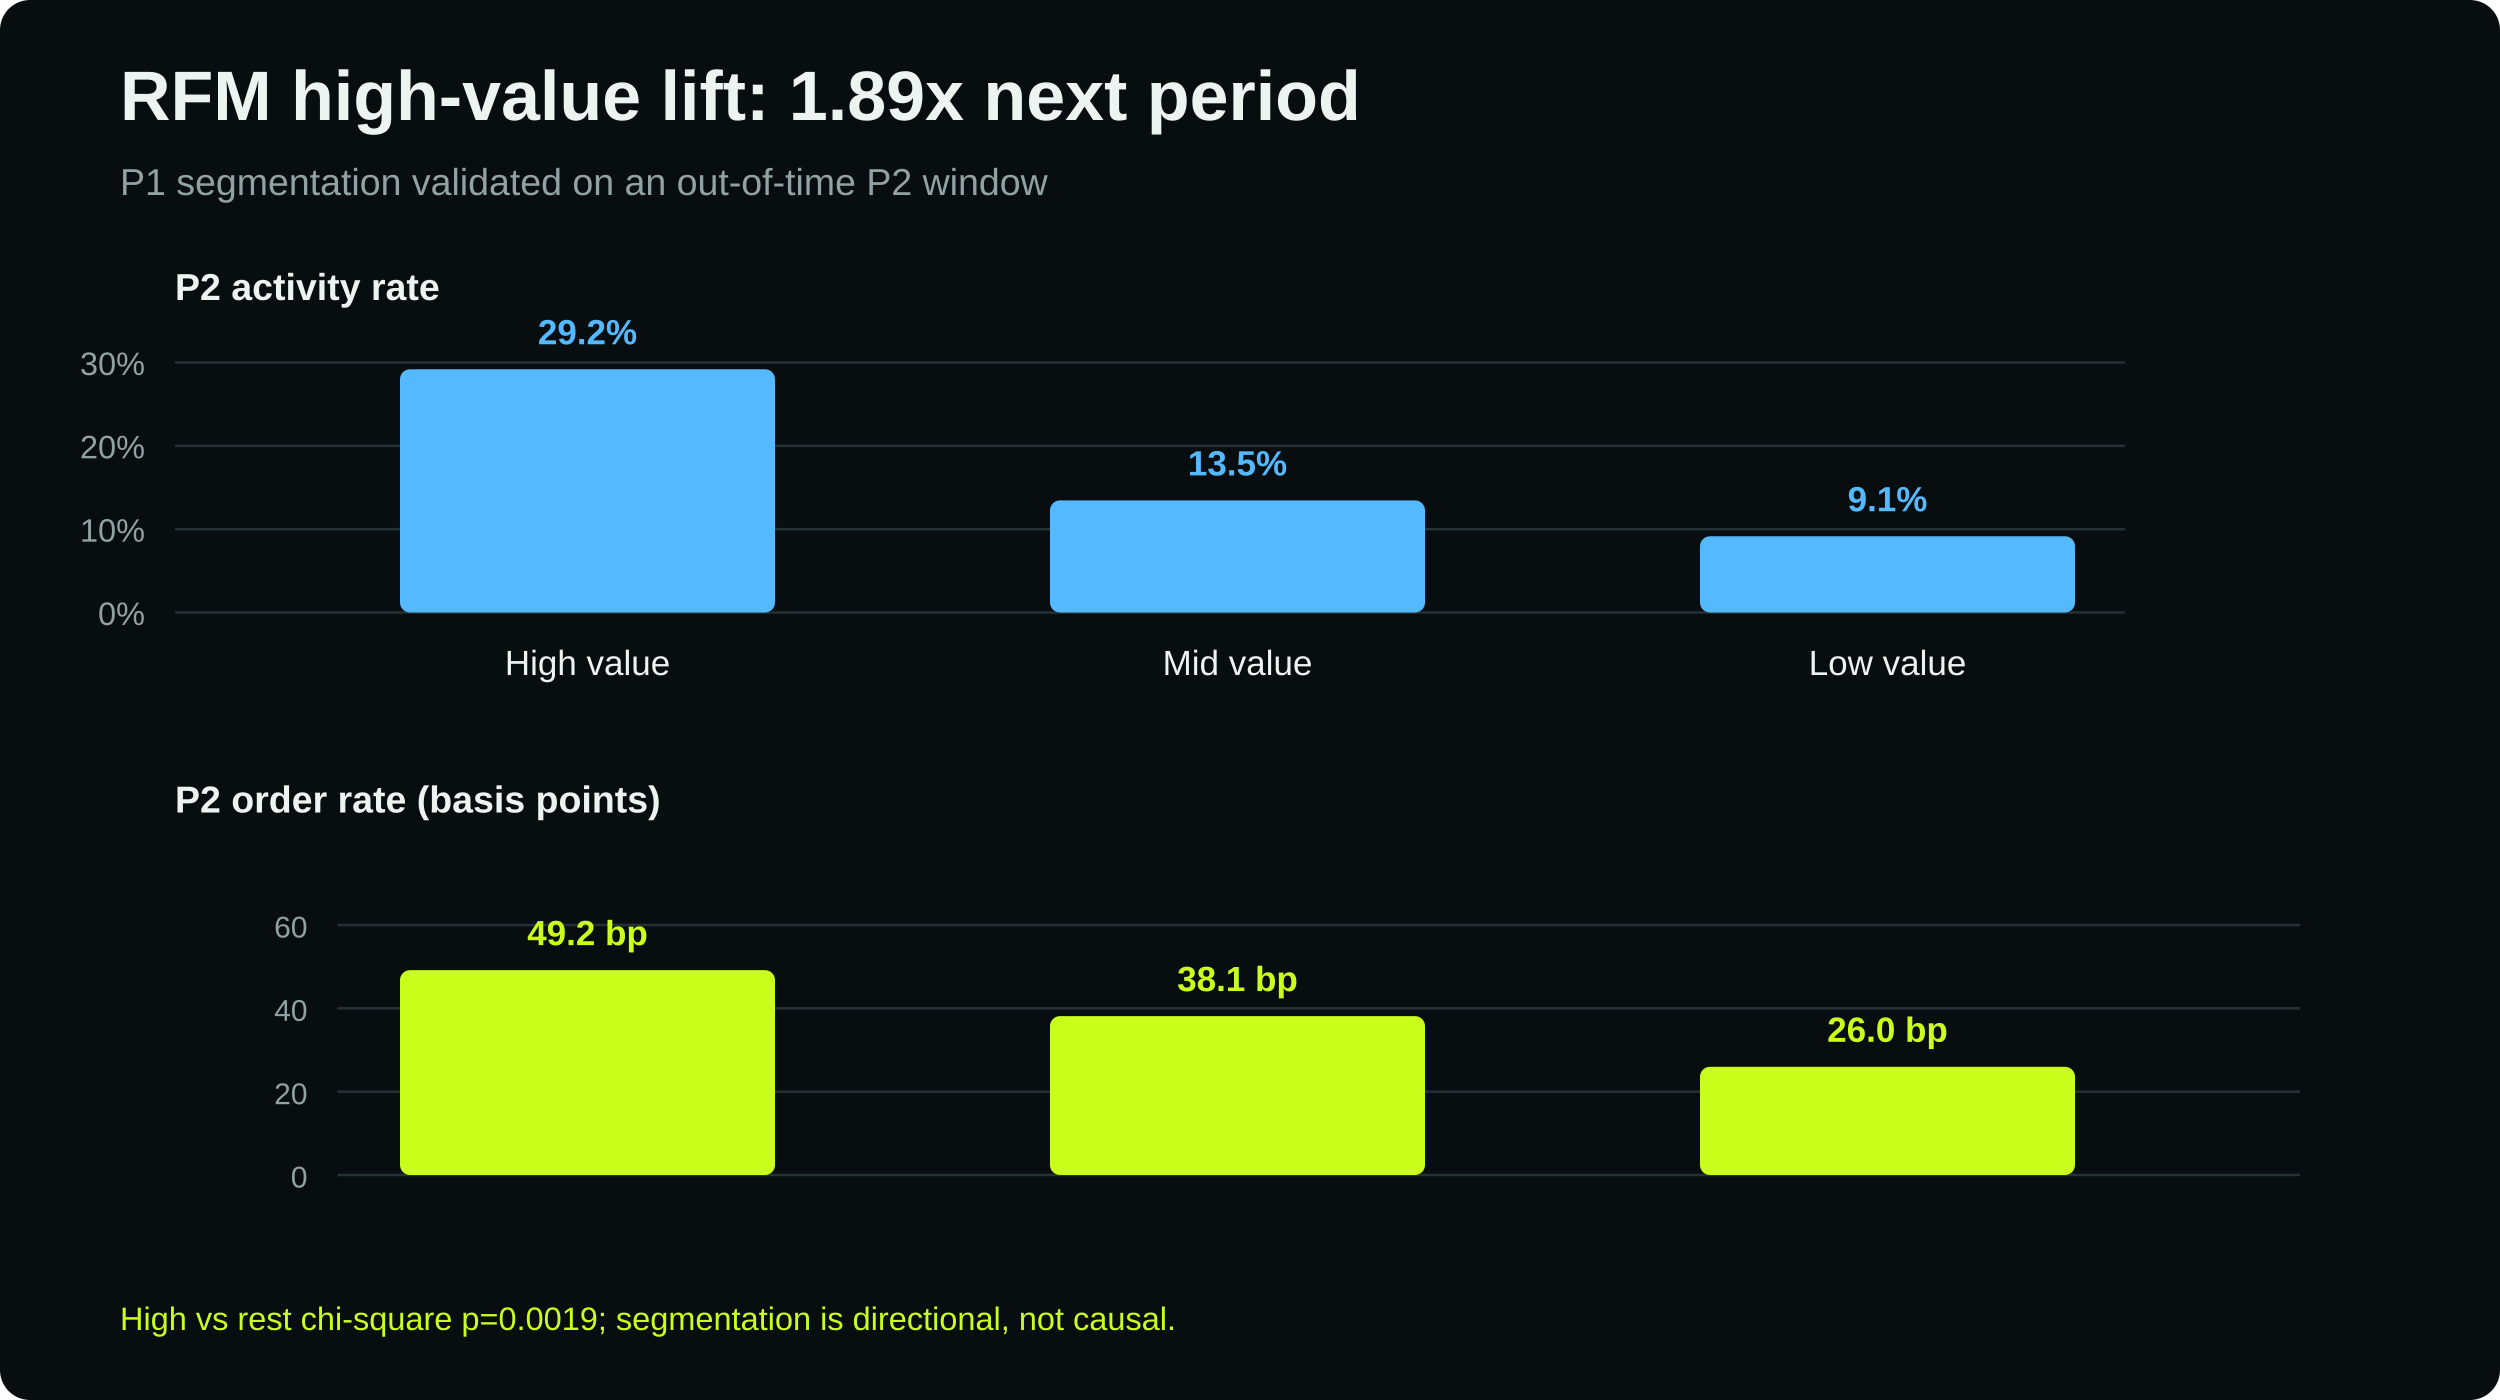
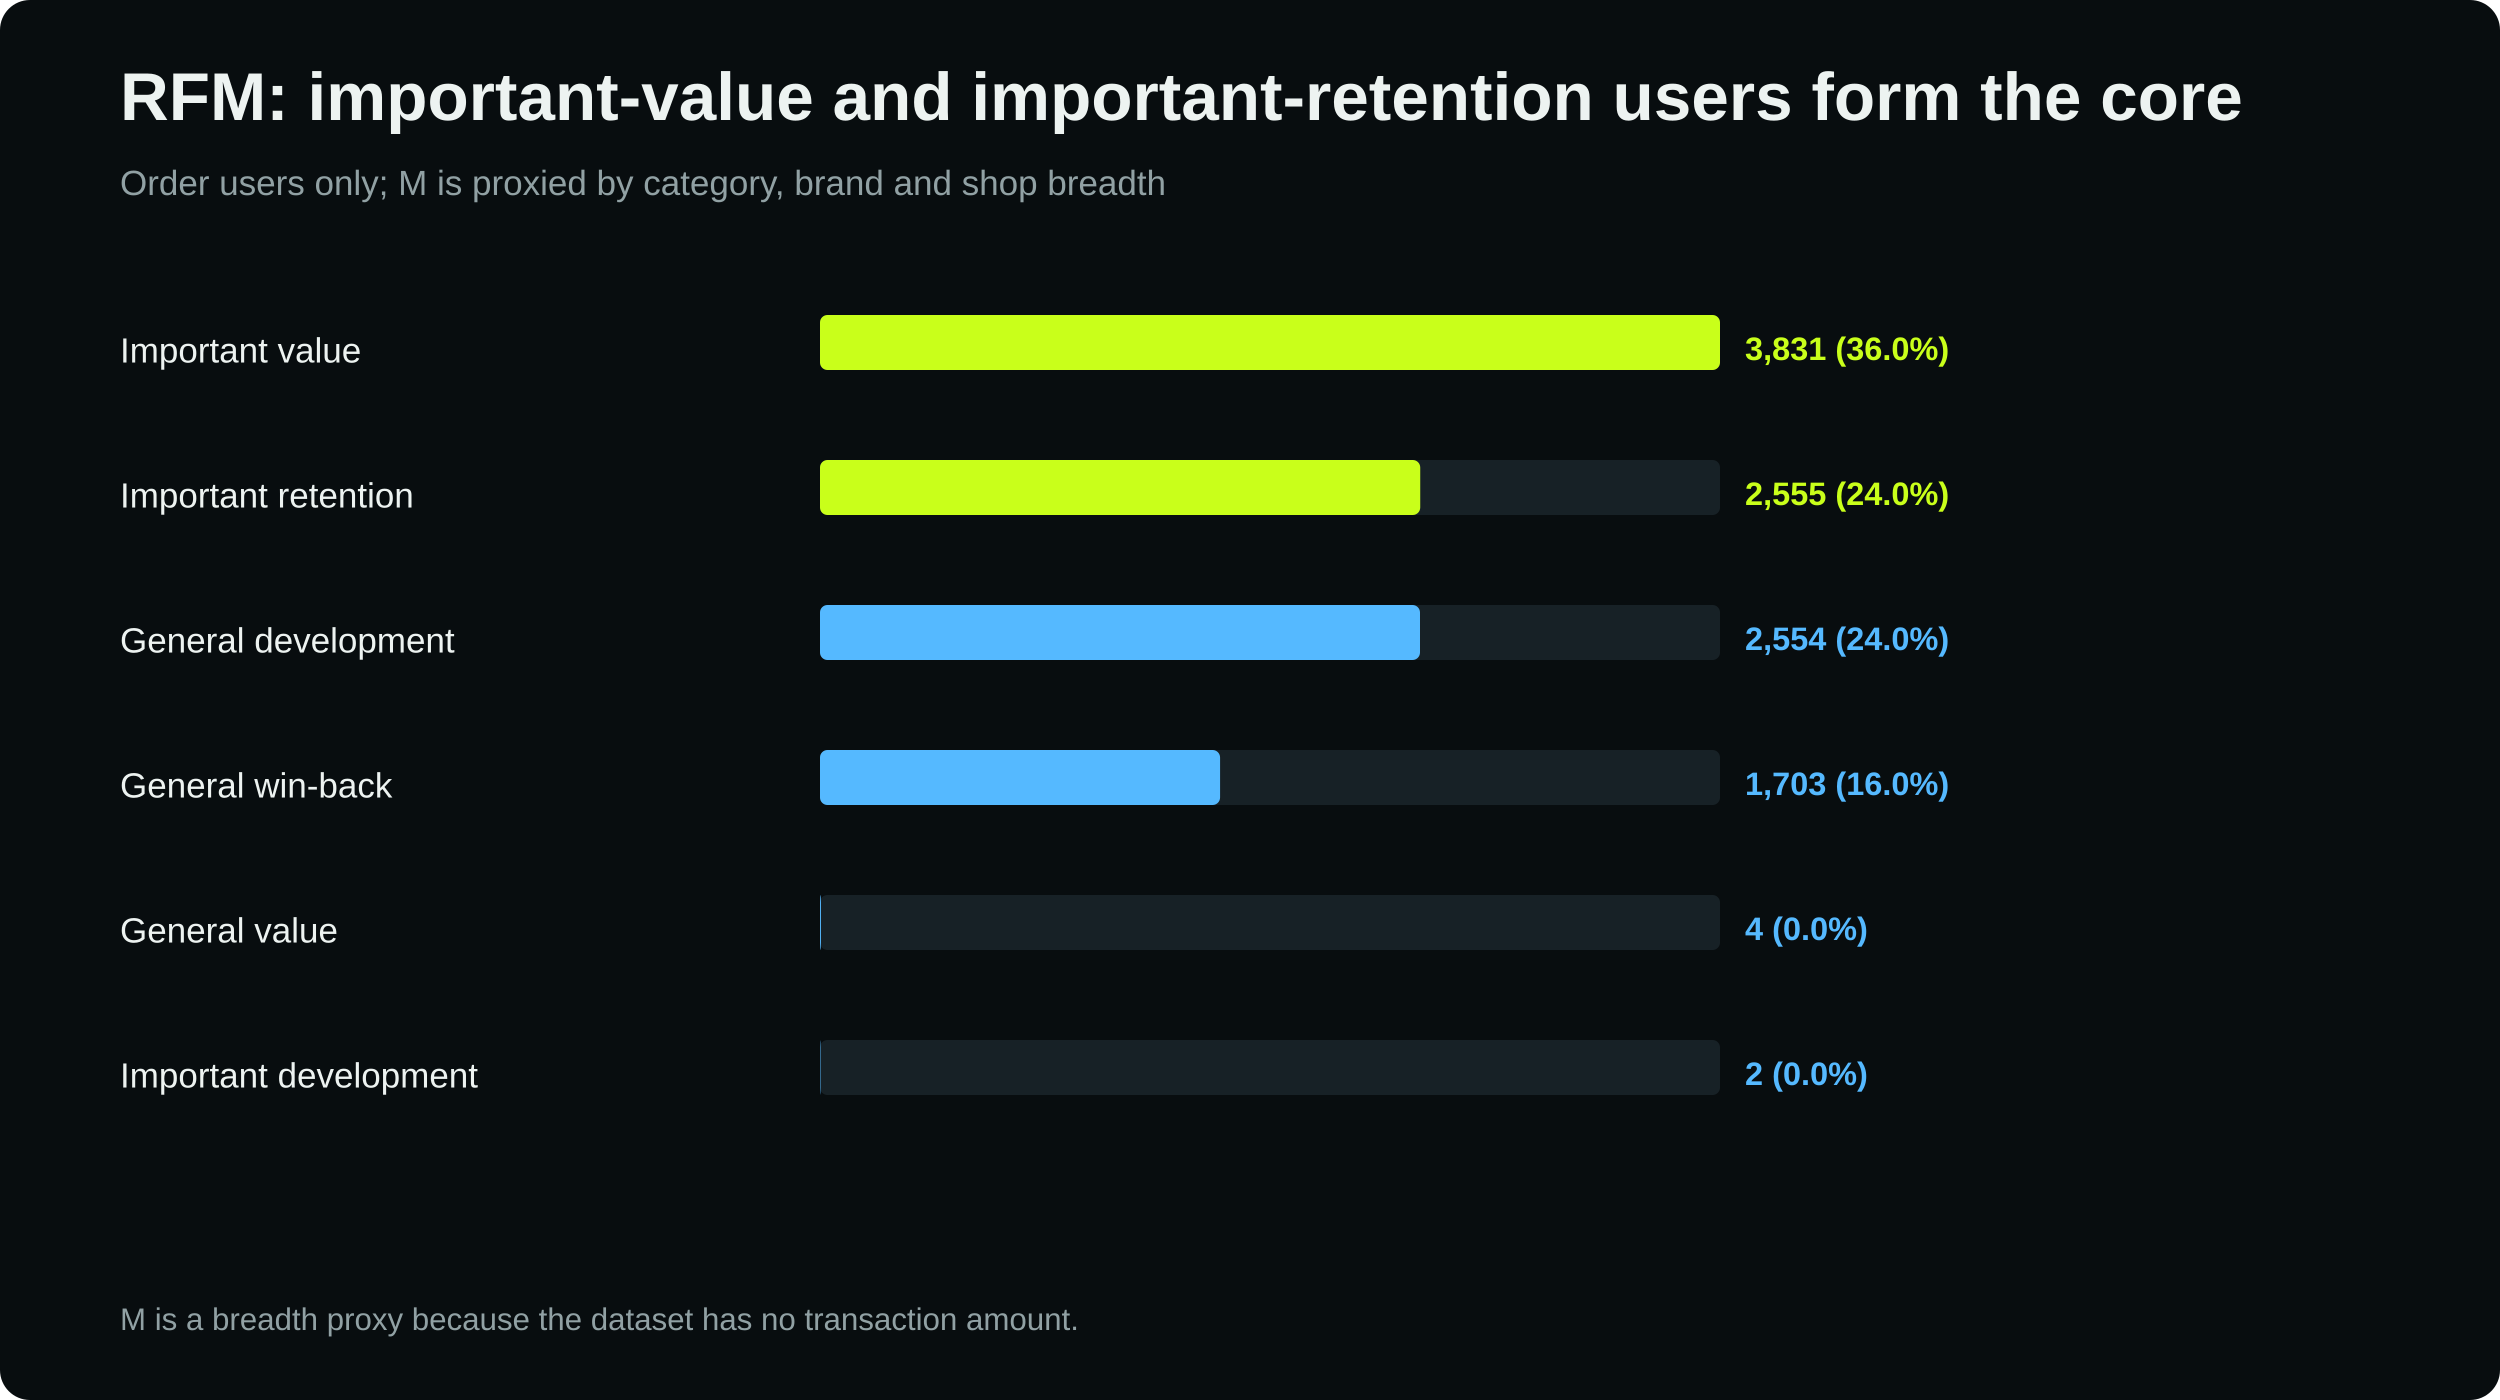
- <svg xmlns="http://www.w3.org/2000/svg" viewBox="0 0 1000 560" role="img" aria-label="RFM out-of-time validation">
+ <svg xmlns="http://www.w3.org/2000/svg" viewBox="0 0 1000 560" role="img" aria-label="RFM: important-value and important-retention users form the core">
  <rect width="1000" height="560" rx="12" fill="#080d0f" />
-   <text x="48" y="48" font-family="Barlow Condensed, PingFang SC, Microsoft YaHei, Arial, sans-serif" font-size="28" fill="#edf3f1" text-anchor="start" font-weight="600" opacity="1">RFM high-value lift: 1.89x next period</text>
-   <text x="48" y="78" font-family="Barlow Condensed, PingFang SC, Microsoft YaHei, Arial, sans-serif" font-size="15" fill="#91a1a4" text-anchor="start" font-weight="400" opacity="1">P1 segmentation validated on an out-of-time P2 window</text>
-   <text x="70" y="120" font-family="Barlow Condensed, PingFang SC, Microsoft YaHei, Arial, sans-serif" font-size="15" fill="#edf3f1" text-anchor="start" font-weight="600" opacity="1">P2 activity rate</text>
-   <line x1="70" y1="245.0" x2="850" y2="245.0" stroke="#243136" stroke-width="1" stroke-dasharray="" />
-   <text x="58" y="250.0" font-family="Barlow Condensed, PingFang SC, Microsoft YaHei, Arial, sans-serif" font-size="13" fill="#91a1a4" text-anchor="end" font-weight="400" opacity="1">0%</text>
-   <line x1="70" y1="211.667" x2="850" y2="211.667" stroke="#243136" stroke-width="1" stroke-dasharray="" />
-   <text x="58" y="216.667" font-family="Barlow Condensed, PingFang SC, Microsoft YaHei, Arial, sans-serif" font-size="13" fill="#91a1a4" text-anchor="end" font-weight="400" opacity="1">10%</text>
-   <line x1="70" y1="178.333" x2="850" y2="178.333" stroke="#243136" stroke-width="1" stroke-dasharray="" />
-   <text x="58" y="183.333" font-family="Barlow Condensed, PingFang SC, Microsoft YaHei, Arial, sans-serif" font-size="13" fill="#91a1a4" text-anchor="end" font-weight="400" opacity="1">20%</text>
-   <line x1="70" y1="145.0" x2="850" y2="145.0" stroke="#243136" stroke-width="1" stroke-dasharray="" />
-   <text x="58" y="150.0" font-family="Barlow Condensed, PingFang SC, Microsoft YaHei, Arial, sans-serif" font-size="13" fill="#91a1a4" text-anchor="end" font-weight="400" opacity="1">30%</text>
-   <rect x="160" y="147.704" width="150" height="97.296" rx="4" fill="#55b9ff" opacity="1" stroke="none" stroke-width="0" />
-   <text x="235" y="137.704" font-family="Barlow Condensed, PingFang SC, Microsoft YaHei, Arial, sans-serif" font-size="14" fill="#55b9ff" text-anchor="middle" font-weight="600" opacity="1">29.2%</text>
-   <text x="235" y="270" font-family="Barlow Condensed, PingFang SC, Microsoft YaHei, Arial, sans-serif" font-size="14" fill="#edf3f1" text-anchor="middle" font-weight="400" opacity="1">High value</text>
-   <rect x="420" y="200.158" width="150" height="44.842" rx="4" fill="#55b9ff" opacity="1" stroke="none" stroke-width="0" />
-   <text x="495" y="190.158" font-family="Barlow Condensed, PingFang SC, Microsoft YaHei, Arial, sans-serif" font-size="14" fill="#55b9ff" text-anchor="middle" font-weight="600" opacity="1">13.5%</text>
-   <text x="495" y="270" font-family="Barlow Condensed, PingFang SC, Microsoft YaHei, Arial, sans-serif" font-size="14" fill="#edf3f1" text-anchor="middle" font-weight="400" opacity="1">Mid value</text>
-   <rect x="680" y="214.508" width="150" height="30.492" rx="4" fill="#55b9ff" opacity="1" stroke="none" stroke-width="0" />
-   <text x="755" y="204.508" font-family="Barlow Condensed, PingFang SC, Microsoft YaHei, Arial, sans-serif" font-size="14" fill="#55b9ff" text-anchor="middle" font-weight="600" opacity="1">9.1%</text>
-   <text x="755" y="270" font-family="Barlow Condensed, PingFang SC, Microsoft YaHei, Arial, sans-serif" font-size="14" fill="#edf3f1" text-anchor="middle" font-weight="400" opacity="1">Low value</text>
-   <text x="70" y="325" font-family="Barlow Condensed, PingFang SC, Microsoft YaHei, Arial, sans-serif" font-size="15" fill="#edf3f1" text-anchor="start" font-weight="600" opacity="1">P2 order rate (basis points)</text>
-   <line x1="135" y1="470.0" x2="920" y2="470.0" stroke="#243136" stroke-width="1" stroke-dasharray="" />
-   <text x="123" y="475.0" font-family="Barlow Condensed, PingFang SC, Microsoft YaHei, Arial, sans-serif" font-size="12" fill="#91a1a4" text-anchor="end" font-weight="400" opacity="1">0</text>
-   <line x1="135" y1="436.667" x2="920" y2="436.667" stroke="#243136" stroke-width="1" stroke-dasharray="" />
-   <text x="123" y="441.667" font-family="Barlow Condensed, PingFang SC, Microsoft YaHei, Arial, sans-serif" font-size="12" fill="#91a1a4" text-anchor="end" font-weight="400" opacity="1">20</text>
-   <line x1="135" y1="403.333" x2="920" y2="403.333" stroke="#243136" stroke-width="1" stroke-dasharray="" />
-   <text x="123" y="408.333" font-family="Barlow Condensed, PingFang SC, Microsoft YaHei, Arial, sans-serif" font-size="12" fill="#91a1a4" text-anchor="end" font-weight="400" opacity="1">40</text>
-   <line x1="135" y1="370.0" x2="920" y2="370.0" stroke="#243136" stroke-width="1" stroke-dasharray="" />
-   <text x="123" y="375.0" font-family="Barlow Condensed, PingFang SC, Microsoft YaHei, Arial, sans-serif" font-size="12" fill="#91a1a4" text-anchor="end" font-weight="400" opacity="1">60</text>
-   <rect x="160" y="388.058" width="150" height="81.942" rx="4" fill="#c9ff1a" opacity="1" stroke="none" stroke-width="0" />
-   <text x="235" y="378.058" font-family="Barlow Condensed, PingFang SC, Microsoft YaHei, Arial, sans-serif" font-size="14" fill="#c9ff1a" text-anchor="middle" font-weight="600" opacity="1">49.2 bp</text>
-   <rect x="420" y="406.441" width="150" height="63.559" rx="4" fill="#c9ff1a" opacity="1" stroke="none" stroke-width="0" />
-   <text x="495" y="396.441" font-family="Barlow Condensed, PingFang SC, Microsoft YaHei, Arial, sans-serif" font-size="14" fill="#c9ff1a" text-anchor="middle" font-weight="600" opacity="1">38.1 bp</text>
-   <rect x="680" y="426.717" width="150" height="43.283" rx="4" fill="#c9ff1a" opacity="1" stroke="none" stroke-width="0" />
-   <text x="755" y="416.717" font-family="Barlow Condensed, PingFang SC, Microsoft YaHei, Arial, sans-serif" font-size="14" fill="#c9ff1a" text-anchor="middle" font-weight="600" opacity="1">26.0 bp</text>
-   <text x="48" y="532" font-family="Barlow Condensed, PingFang SC, Microsoft YaHei, Arial, sans-serif" font-size="13" fill="#c9ff1a" text-anchor="start" font-weight="400" opacity="1">High vs rest chi-square p=0.0019; segmentation is directional, not causal.</text>
+   <text x="48" y="48" font-family="Barlow Condensed, PingFang SC, Microsoft YaHei, Arial, sans-serif" font-size="27" fill="#edf3f1" text-anchor="start" font-weight="600" opacity="1">RFM: important-value and important-retention users form the core</text>
+   <text x="48" y="78" font-family="Barlow Condensed, PingFang SC, Microsoft YaHei, Arial, sans-serif" font-size="14" fill="#91a1a4" text-anchor="start" font-weight="400" opacity="1">Order users only; M is proxied by category, brand and shop breadth</text>
+   <text x="48" y="145" font-family="Barlow Condensed, PingFang SC, Microsoft YaHei, Arial, sans-serif" font-size="14" fill="#edf3f1" text-anchor="start" font-weight="400" opacity="1">Important value</text>
+   <rect x="328" y="126" width="360" height="22" rx="3" fill="#172126" opacity="1" stroke="none" stroke-width="0" />
+   <rect x="328" y="126" width="360" height="22" rx="3" fill="#c9ff1a" opacity="1" stroke="none" stroke-width="0" />
+   <text x="698" y="144" font-family="Barlow Condensed, PingFang SC, Microsoft YaHei, Arial, sans-serif" font-size="13" fill="#c9ff1a" text-anchor="start" font-weight="600" opacity="1">3,831  (36.0%)</text>
+   <text x="48" y="203" font-family="Barlow Condensed, PingFang SC, Microsoft YaHei, Arial, sans-serif" font-size="14" fill="#edf3f1" text-anchor="start" font-weight="400" opacity="1">Important retention</text>
+   <rect x="328" y="184" width="360" height="22" rx="3" fill="#172126" opacity="1" stroke="none" stroke-width="0" />
+   <rect x="328" y="184" width="240.094" height="22" rx="3" fill="#c9ff1a" opacity="1" stroke="none" stroke-width="0" />
+   <text x="698" y="202" font-family="Barlow Condensed, PingFang SC, Microsoft YaHei, Arial, sans-serif" font-size="13" fill="#c9ff1a" text-anchor="start" font-weight="600" opacity="1">2,555  (24.0%)</text>
+   <text x="48" y="261" font-family="Barlow Condensed, PingFang SC, Microsoft YaHei, Arial, sans-serif" font-size="14" fill="#edf3f1" text-anchor="start" font-weight="400" opacity="1">General development</text>
+   <rect x="328" y="242" width="360" height="22" rx="3" fill="#172126" opacity="1" stroke="none" stroke-width="0" />
+   <rect x="328" y="242" width="240.0" height="22" rx="3" fill="#55b9ff" opacity="1" stroke="none" stroke-width="0" />
+   <text x="698" y="260" font-family="Barlow Condensed, PingFang SC, Microsoft YaHei, Arial, sans-serif" font-size="13" fill="#55b9ff" text-anchor="start" font-weight="600" opacity="1">2,554  (24.0%)</text>
+   <text x="48" y="319" font-family="Barlow Condensed, PingFang SC, Microsoft YaHei, Arial, sans-serif" font-size="14" fill="#edf3f1" text-anchor="start" font-weight="400" opacity="1">General win-back</text>
+   <rect x="328" y="300" width="360" height="22" rx="3" fill="#172126" opacity="1" stroke="none" stroke-width="0" />
+   <rect x="328" y="300" width="160.031" height="22" rx="3" fill="#55b9ff" opacity="1" stroke="none" stroke-width="0" />
+   <text x="698" y="318" font-family="Barlow Condensed, PingFang SC, Microsoft YaHei, Arial, sans-serif" font-size="13" fill="#55b9ff" text-anchor="start" font-weight="600" opacity="1">1,703  (16.0%)</text>
+   <text x="48" y="377" font-family="Barlow Condensed, PingFang SC, Microsoft YaHei, Arial, sans-serif" font-size="14" fill="#edf3f1" text-anchor="start" font-weight="400" opacity="1">General value</text>
+   <rect x="328" y="358" width="360" height="22" rx="3" fill="#172126" opacity="1" stroke="none" stroke-width="0" />
+   <rect x="328" y="358" width="0.376" height="22" rx="3" fill="#55b9ff" opacity="1" stroke="none" stroke-width="0" />
+   <text x="698" y="376" font-family="Barlow Condensed, PingFang SC, Microsoft YaHei, Arial, sans-serif" font-size="13" fill="#55b9ff" text-anchor="start" font-weight="600" opacity="1">4  (0.0%)</text>
+   <text x="48" y="435" font-family="Barlow Condensed, PingFang SC, Microsoft YaHei, Arial, sans-serif" font-size="14" fill="#edf3f1" text-anchor="start" font-weight="400" opacity="1">Important development</text>
+   <rect x="328" y="416" width="360" height="22" rx="3" fill="#172126" opacity="1" stroke="none" stroke-width="0" />
+   <rect x="328" y="416" width="0.188" height="22" rx="3" fill="#55b9ff" opacity="1" stroke="none" stroke-width="0" />
+   <text x="698" y="434" font-family="Barlow Condensed, PingFang SC, Microsoft YaHei, Arial, sans-serif" font-size="13" fill="#55b9ff" text-anchor="start" font-weight="600" opacity="1">2  (0.0%)</text>
+   <text x="48" y="532" font-family="Barlow Condensed, PingFang SC, Microsoft YaHei, Arial, sans-serif" font-size="12.5" fill="#91a1a4" text-anchor="start" font-weight="400" opacity="1">M is a breadth proxy because the dataset has no transaction amount.</text>
</svg>
